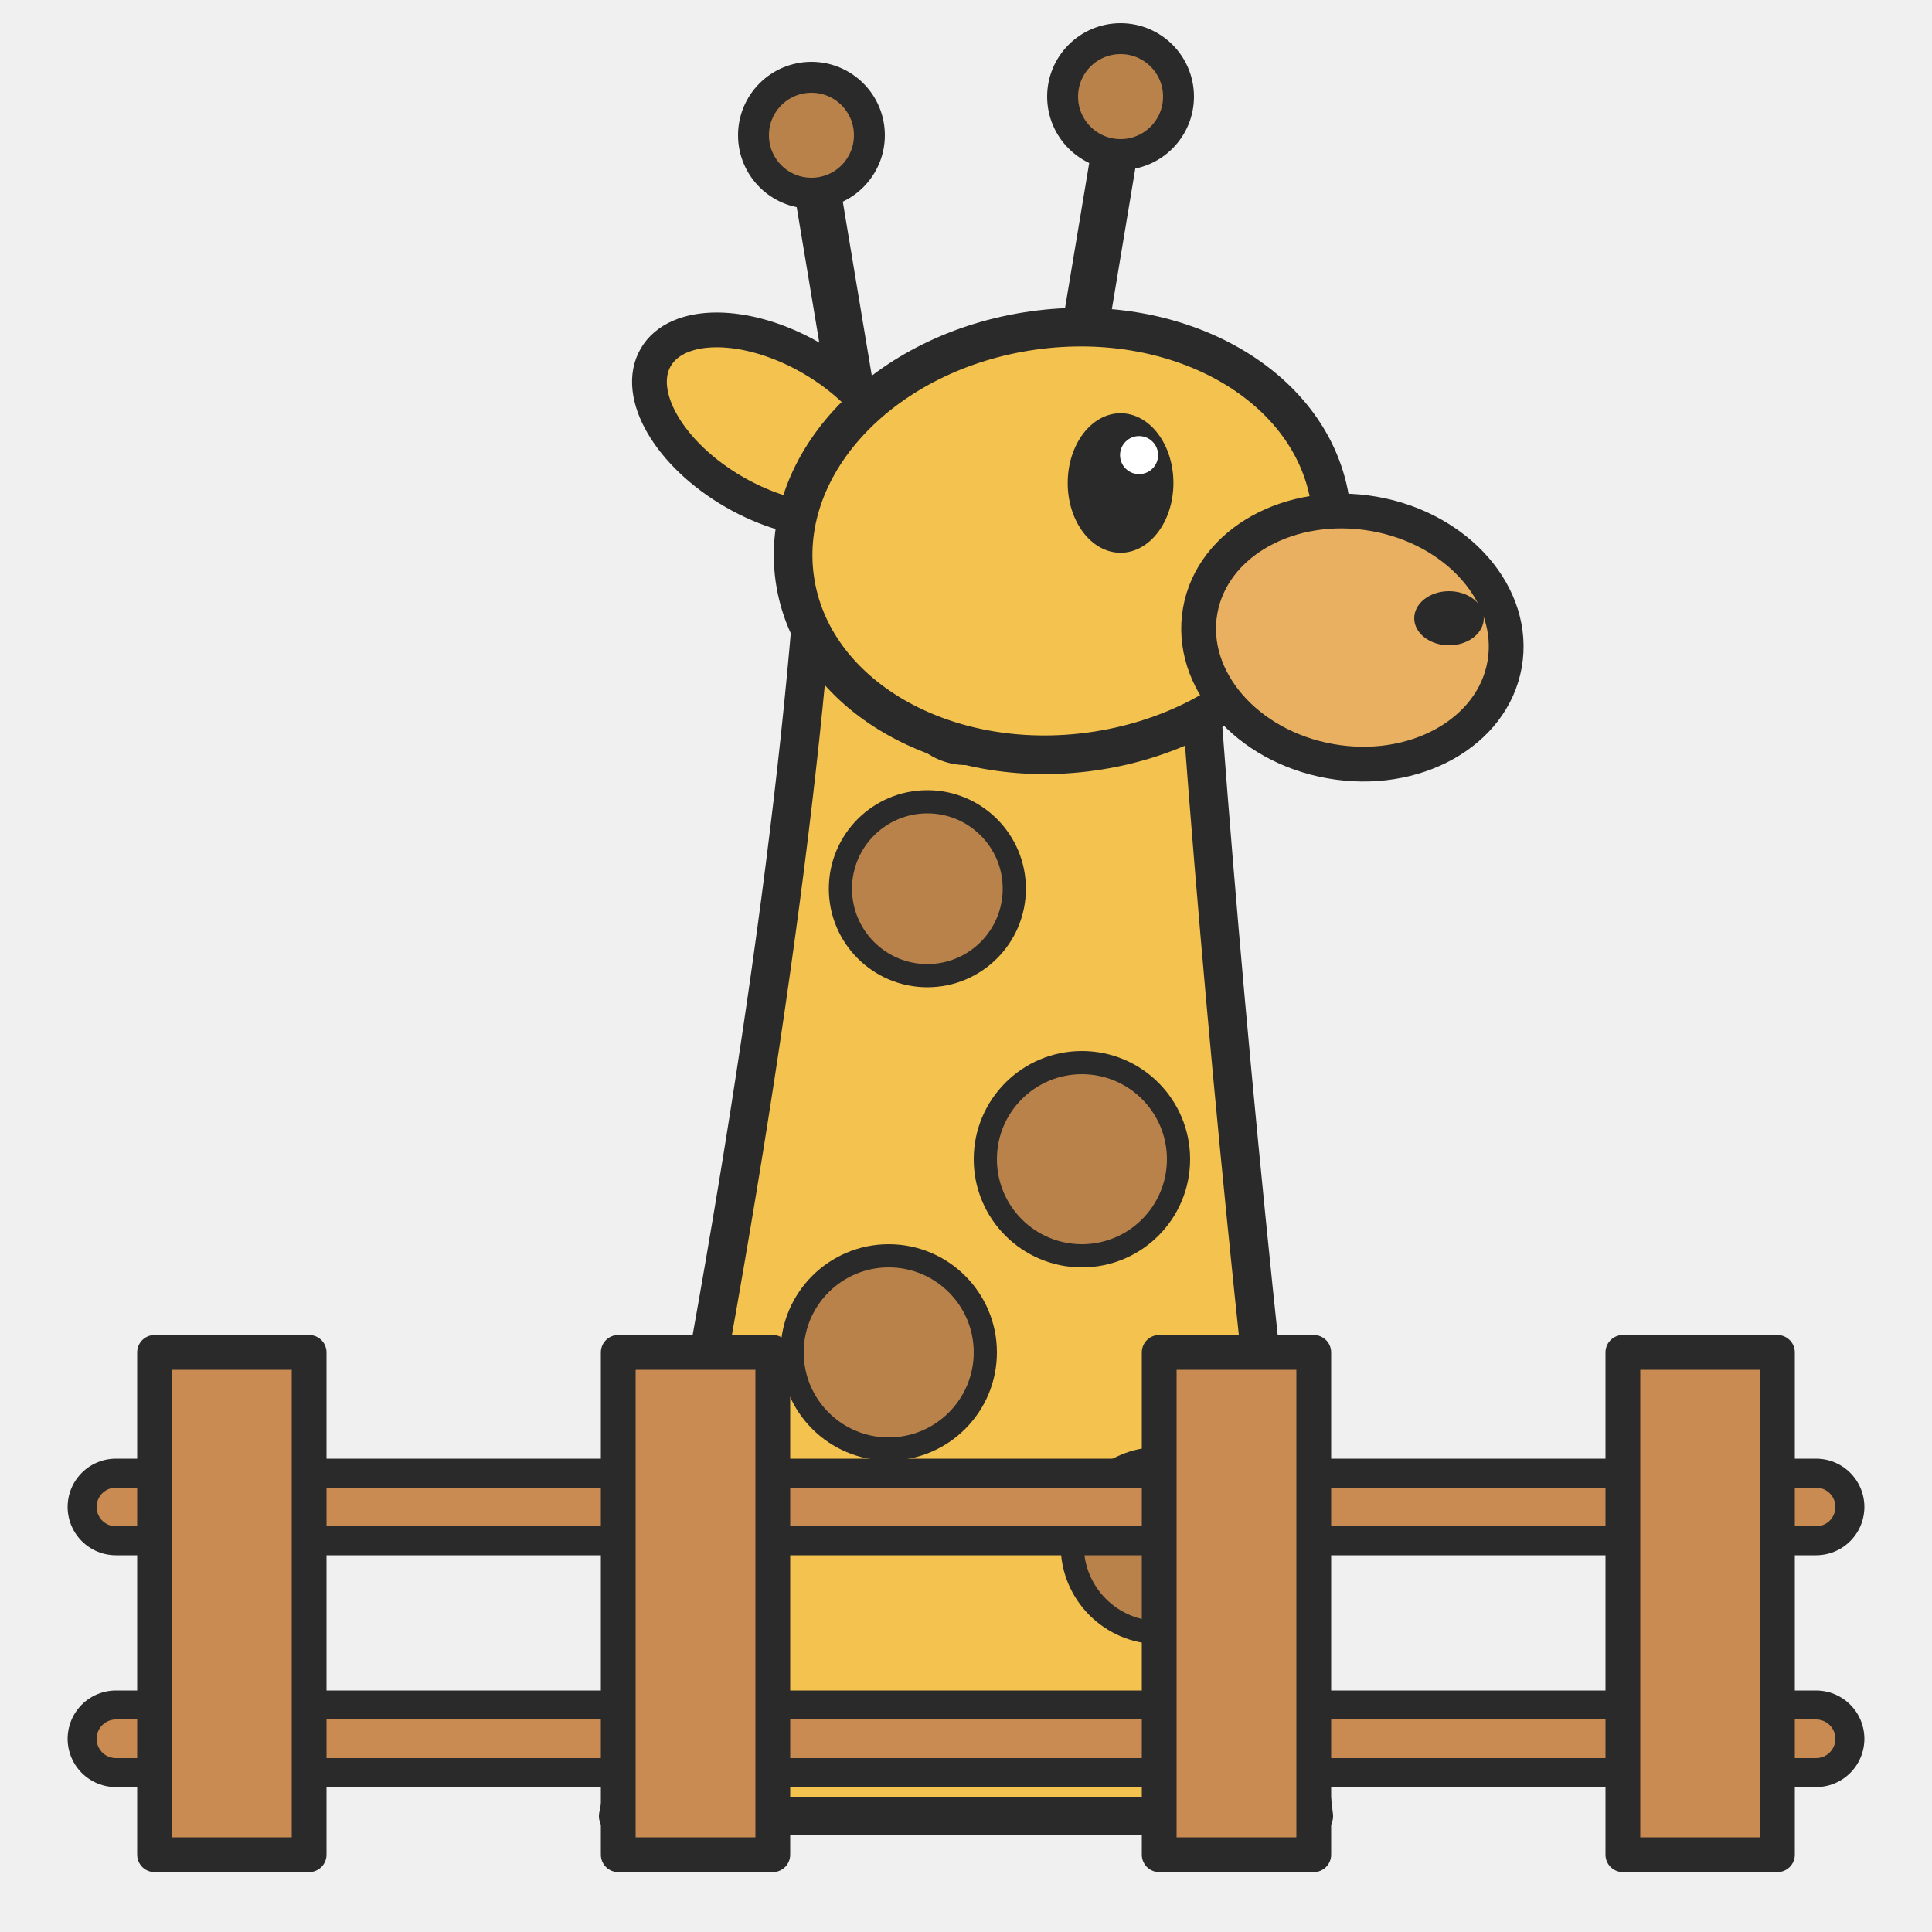
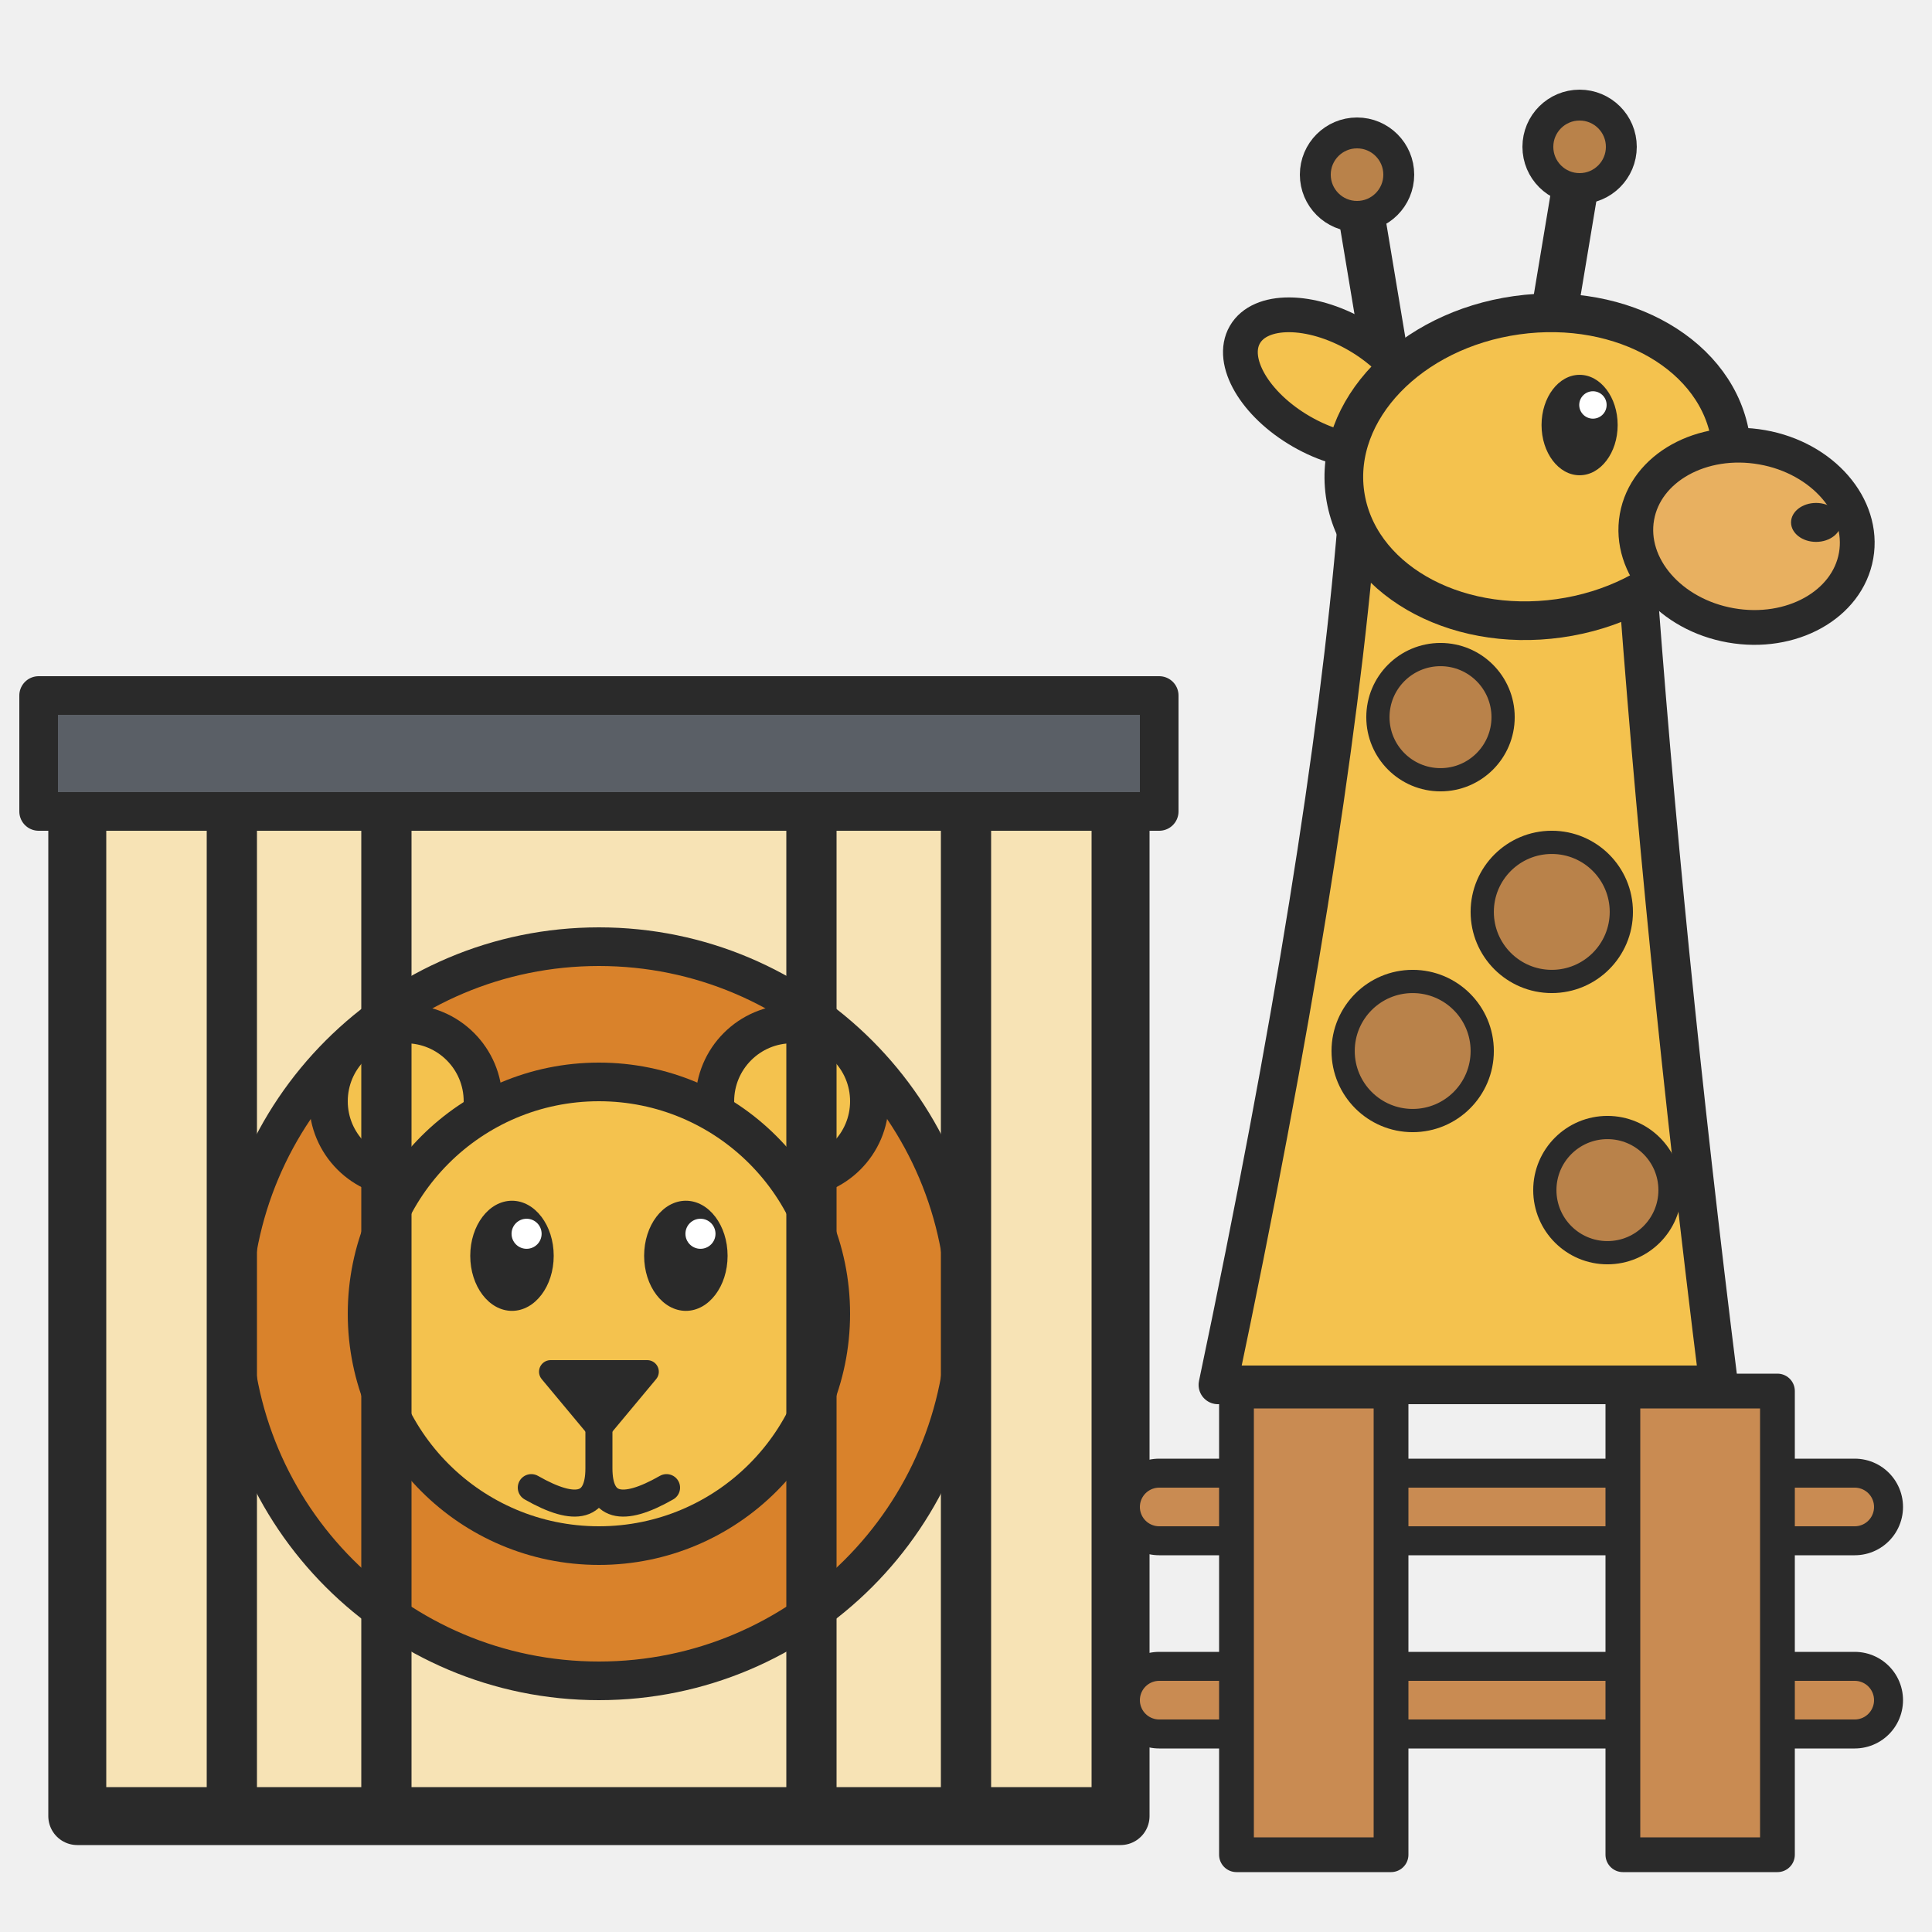
<svg xmlns="http://www.w3.org/2000/svg" viewBox="0 0 100 100" width="512" height="512" stroke-linecap="round" stroke-linejoin="round" role="img" aria-label="zoo">
-   <path d="M32 94 Q40 56 42 32 L62 34 Q64 62 68 94 Z" fill="#F4C24E" stroke="#2A2A2A" stroke-width="2" />
-   <circle cx="48" cy="46" r="4.5" fill="#B9824A" stroke="#2A2A2A" stroke-width="1.2" />
-   <circle cx="56" cy="60" r="5" fill="#B9824A" stroke="#2A2A2A" stroke-width="1.2" />
-   <circle cx="46" cy="70" r="5" fill="#B9824A" stroke="#2A2A2A" stroke-width="1.2" />
-   <circle cx="60" cy="80" r="4.5" fill="#B9824A" stroke="#2A2A2A" stroke-width="1.2" />
-   <circle cx="50" cy="36" r="3" fill="#B9824A" stroke="#2A2A2A" stroke-width="1.2" />
-   <path d="M44 20 L42 8" fill="none" stroke="#2A2A2A" stroke-width="2.4" />
-   <circle cx="42" cy="7" r="3" fill="#B9824A" stroke="#2A2A2A" stroke-width="1.6" />
-   <path d="M56 18 L58 6" fill="none" stroke="#2A2A2A" stroke-width="2.4" />
-   <circle cx="58" cy="5" r="3" fill="#B9824A" stroke="#2A2A2A" stroke-width="1.6" />
-   <ellipse cx="40" cy="22" rx="7" ry="4" fill="#F4C24E" stroke="#2A2A2A" stroke-width="1.8" transform="rotate(30 40 22)" />
-   <ellipse cx="55" cy="28" rx="14" ry="11" fill="#F4C24E" stroke="#2A2A2A" stroke-width="2" transform="rotate(-8 55 28)" />
-   <ellipse cx="70" cy="33" rx="8" ry="6.5" fill="#E8B060" stroke="#2A2A2A" stroke-width="1.8" transform="rotate(10 70 33)" />
-   <ellipse cx="75" cy="32" rx="1.8" ry="1.4" fill="#2A2A2A" stroke="#2A2A2A" stroke-width="0" />
-   <ellipse cx="58" cy="25.0" rx="2.736" ry="3.61" fill="#2A2A2A" stroke="#2A2A2A" stroke-width="0" />
-   <circle cx="58.958" cy="23.556" r="0.985" fill="#FFFFFF" stroke="#2A2A2A" stroke-width="0" />
-   <path d="M6 78 H94 M6 90 H94" fill="none" stroke="#2A2A2A" stroke-width="5" />
-   <path d="M6 78 H94 M6 90 H94" fill="none" stroke="#C98B52" stroke-width="2" />
-   <path d="M8 70 H16 V96 H8 Z" fill="#C98B52" stroke="#2A2A2A" stroke-width="1.8" />
-   <path d="M32 70 H40 V96 H32 Z" fill="#C98B52" stroke="#2A2A2A" stroke-width="1.8" />
-   <path d="M60 70 H68 V96 H60 Z" fill="#C98B52" stroke="#2A2A2A" stroke-width="1.8" />
-   <path d="M84 70 H92 V96 H84 Z" fill="#C98B52" stroke="#2A2A2A" stroke-width="1.8" />
+   <g transform="translate(40 4) scale(0.72)">
+     <path d="M32 94 Q40 56 42 32 L62 34 Q64 62 68 94 Z" fill="#F4C24E" stroke="#2A2A2A" stroke-width="2.78" />
+     <circle cx="48" cy="46" r="4.5" fill="#B9824A" stroke="#2A2A2A" stroke-width="1.67" />
+     <circle cx="56" cy="60" r="5" fill="#B9824A" stroke="#2A2A2A" stroke-width="1.67" />
+     <circle cx="46" cy="70" r="5" fill="#B9824A" stroke="#2A2A2A" stroke-width="1.67" />
+     <circle cx="60" cy="80" r="4.5" fill="#B9824A" stroke="#2A2A2A" stroke-width="1.67" />
+     <circle cx="50" cy="36" r="3" fill="#B9824A" stroke="#2A2A2A" stroke-width="1.67" />
+     <path d="M44 20 L42 8" fill="none" stroke="#2A2A2A" stroke-width="3.33" />
+     <circle cx="42" cy="7" r="3" fill="#B9824A" stroke="#2A2A2A" stroke-width="2.22" />
+     <path d="M56 18 L58 6" fill="none" stroke="#2A2A2A" stroke-width="3.33" />
+     <circle cx="58" cy="5" r="3" fill="#B9824A" stroke="#2A2A2A" stroke-width="2.22" />
+     <ellipse cx="40" cy="22" rx="7" ry="4" fill="#F4C24E" stroke="#2A2A2A" stroke-width="2.5" transform="rotate(30 40 22)" />
+     <ellipse cx="55" cy="28" rx="14" ry="11" fill="#F4C24E" stroke="#2A2A2A" stroke-width="2.78" transform="rotate(-8 55 28)" />
+     <ellipse cx="70" cy="33" rx="8" ry="6.5" fill="#E8B060" stroke="#2A2A2A" stroke-width="2.5" transform="rotate(10 70 33)" />
+     <ellipse cx="75" cy="32" rx="1.8" ry="1.4" fill="#2A2A2A" stroke="#2A2A2A" stroke-width="0.0" />
+     <ellipse cx="58" cy="25.0" rx="2.736" ry="3.61" fill="#2A2A2A" stroke="#2A2A2A" stroke-width="0.0" />
+     <circle cx="58.958" cy="23.556" r="0.985" fill="#FFFFFF" stroke="#2A2A2A" stroke-width="0.0" />
+   </g>
+   <path d="M4 40 H58 V94 H4 Z" fill="#F7E3B5" stroke="#2A2A2A" stroke-width="2" />
+   <circle cx="31" cy="68" r="19" fill="#D9822B" stroke="#2A2A2A" stroke-width="2" />
+   <circle cx="21" cy="57" r="4" fill="#F4C24E" stroke="#2A2A2A" stroke-width="2" />
+   <circle cx="41" cy="57" r="4" fill="#F4C24E" stroke="#2A2A2A" stroke-width="2" />
+   <circle cx="31" cy="68" r="12" fill="#F4C24E" stroke="#2A2A2A" stroke-width="2" />
+   <ellipse cx="26.5" cy="65.0" rx="2.16" ry="2.85" fill="#2A2A2A" stroke="#2A2A2A" stroke-width="0" />
+   <circle cx="27.256" cy="63.86" r="0.778" fill="#FFFFFF" stroke="#2A2A2A" stroke-width="0" />
+   <ellipse cx="35.5" cy="65.0" rx="2.16" ry="2.85" fill="#2A2A2A" stroke="#2A2A2A" stroke-width="0" />
+   <circle cx="36.256" cy="63.86" r="0.778" fill="#FFFFFF" stroke="#2A2A2A" stroke-width="0" />
+   <path d="M28.5 71 H33.5 L31 74 Z" fill="#2A2A2A" stroke="#2A2A2A" stroke-width="1.2" />
+   <path d="M31 74 V76 M27.5 77 Q31 79 31 76 Q31 79 34.5 77" fill="none" stroke="#2A2A2A" stroke-width="1.4" />
+   <path d="M4 40 H58 V94 H4 Z" fill="none" stroke="#2A2A2A" stroke-width="3" />
+   <path d="M12 40 V94" fill="none" stroke="#2A2A2A" stroke-width="2.6" />
+   <path d="M20 40 V94" fill="none" stroke="#2A2A2A" stroke-width="2.6" />
+   <path d="M42 40 V94" fill="none" stroke="#2A2A2A" stroke-width="2.6" />
+   <path d="M50 40 V94" fill="none" stroke="#2A2A2A" stroke-width="2.6" />
+   <path d="M2 36 H60 V42 H2 Z" fill="#5A5F66" stroke="#2A2A2A" stroke-width="2" />
+   <path d="M60 78 H96 M60 88 H96" fill="none" stroke="#2A2A2A" stroke-width="5" />
+   <path d="M60 78 H96 M60 88 H96" fill="none" stroke="#C98B52" stroke-width="2" />
+   <path d="M64 72 H72 V96 H64 Z" fill="#C98B52" stroke="#2A2A2A" stroke-width="1.8" />
+   <path d="M84 72 H92 V96 H84 Z" fill="#C98B52" stroke="#2A2A2A" stroke-width="1.8" />
</svg>
